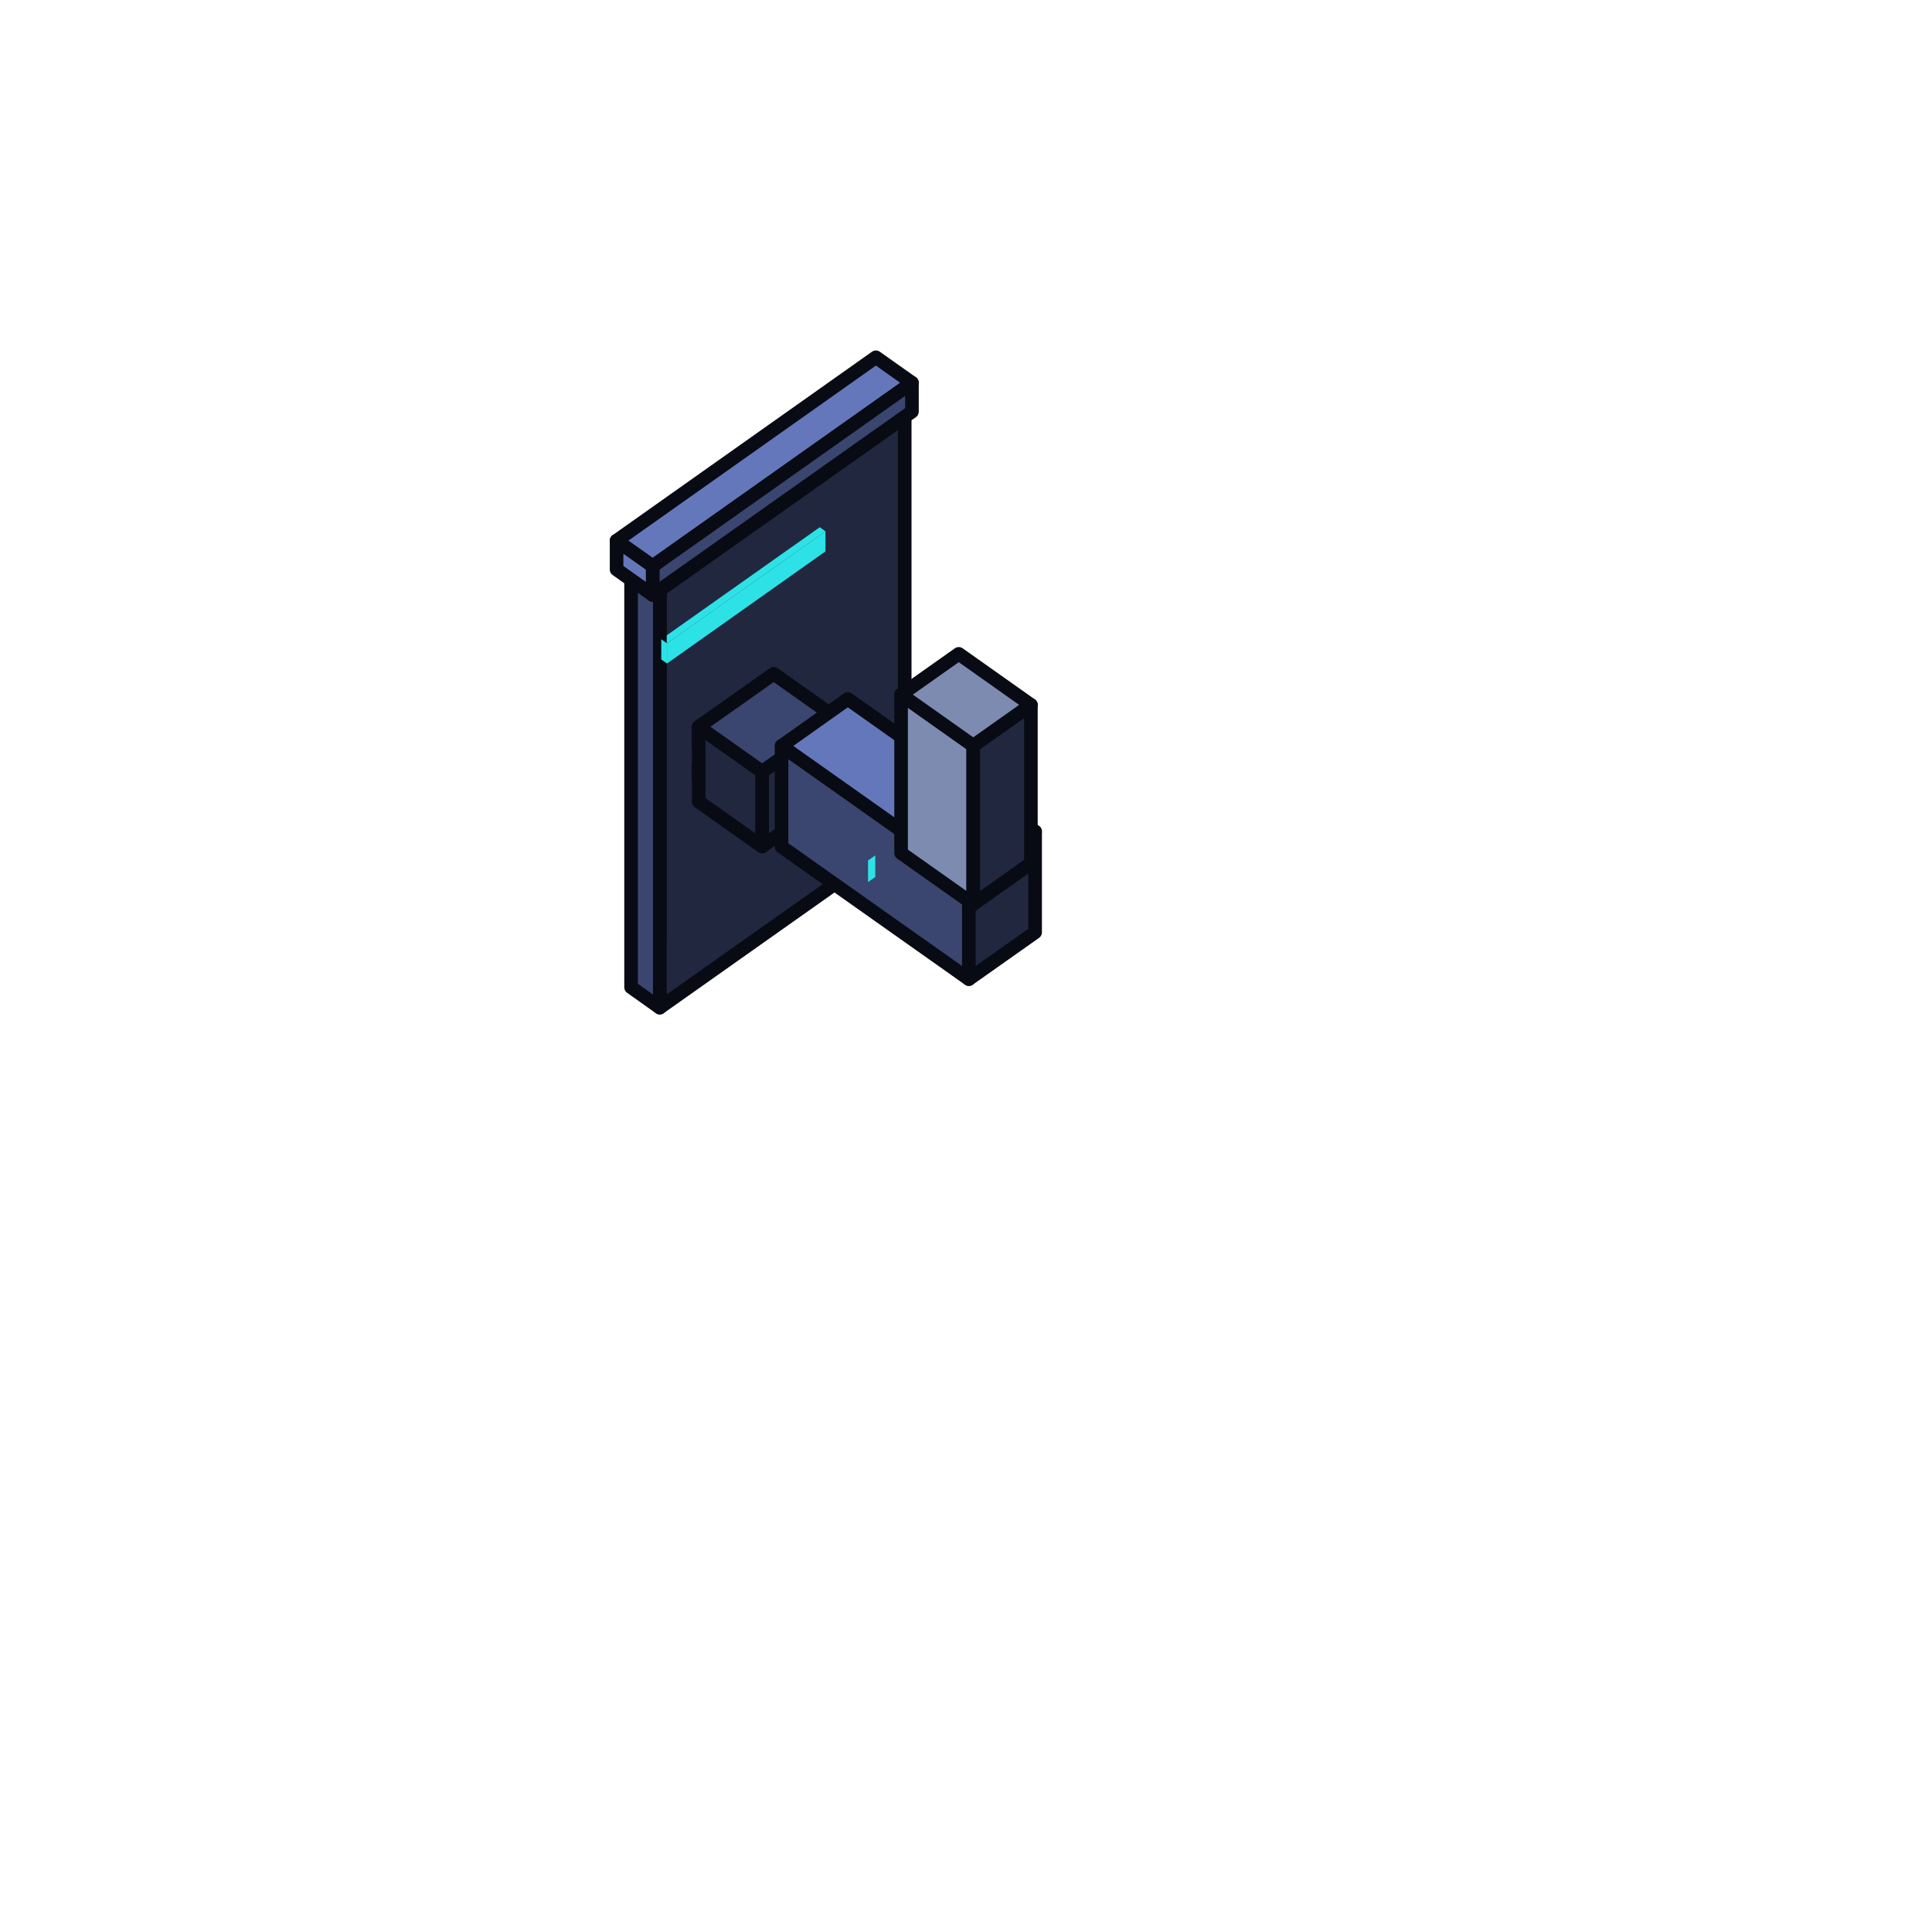
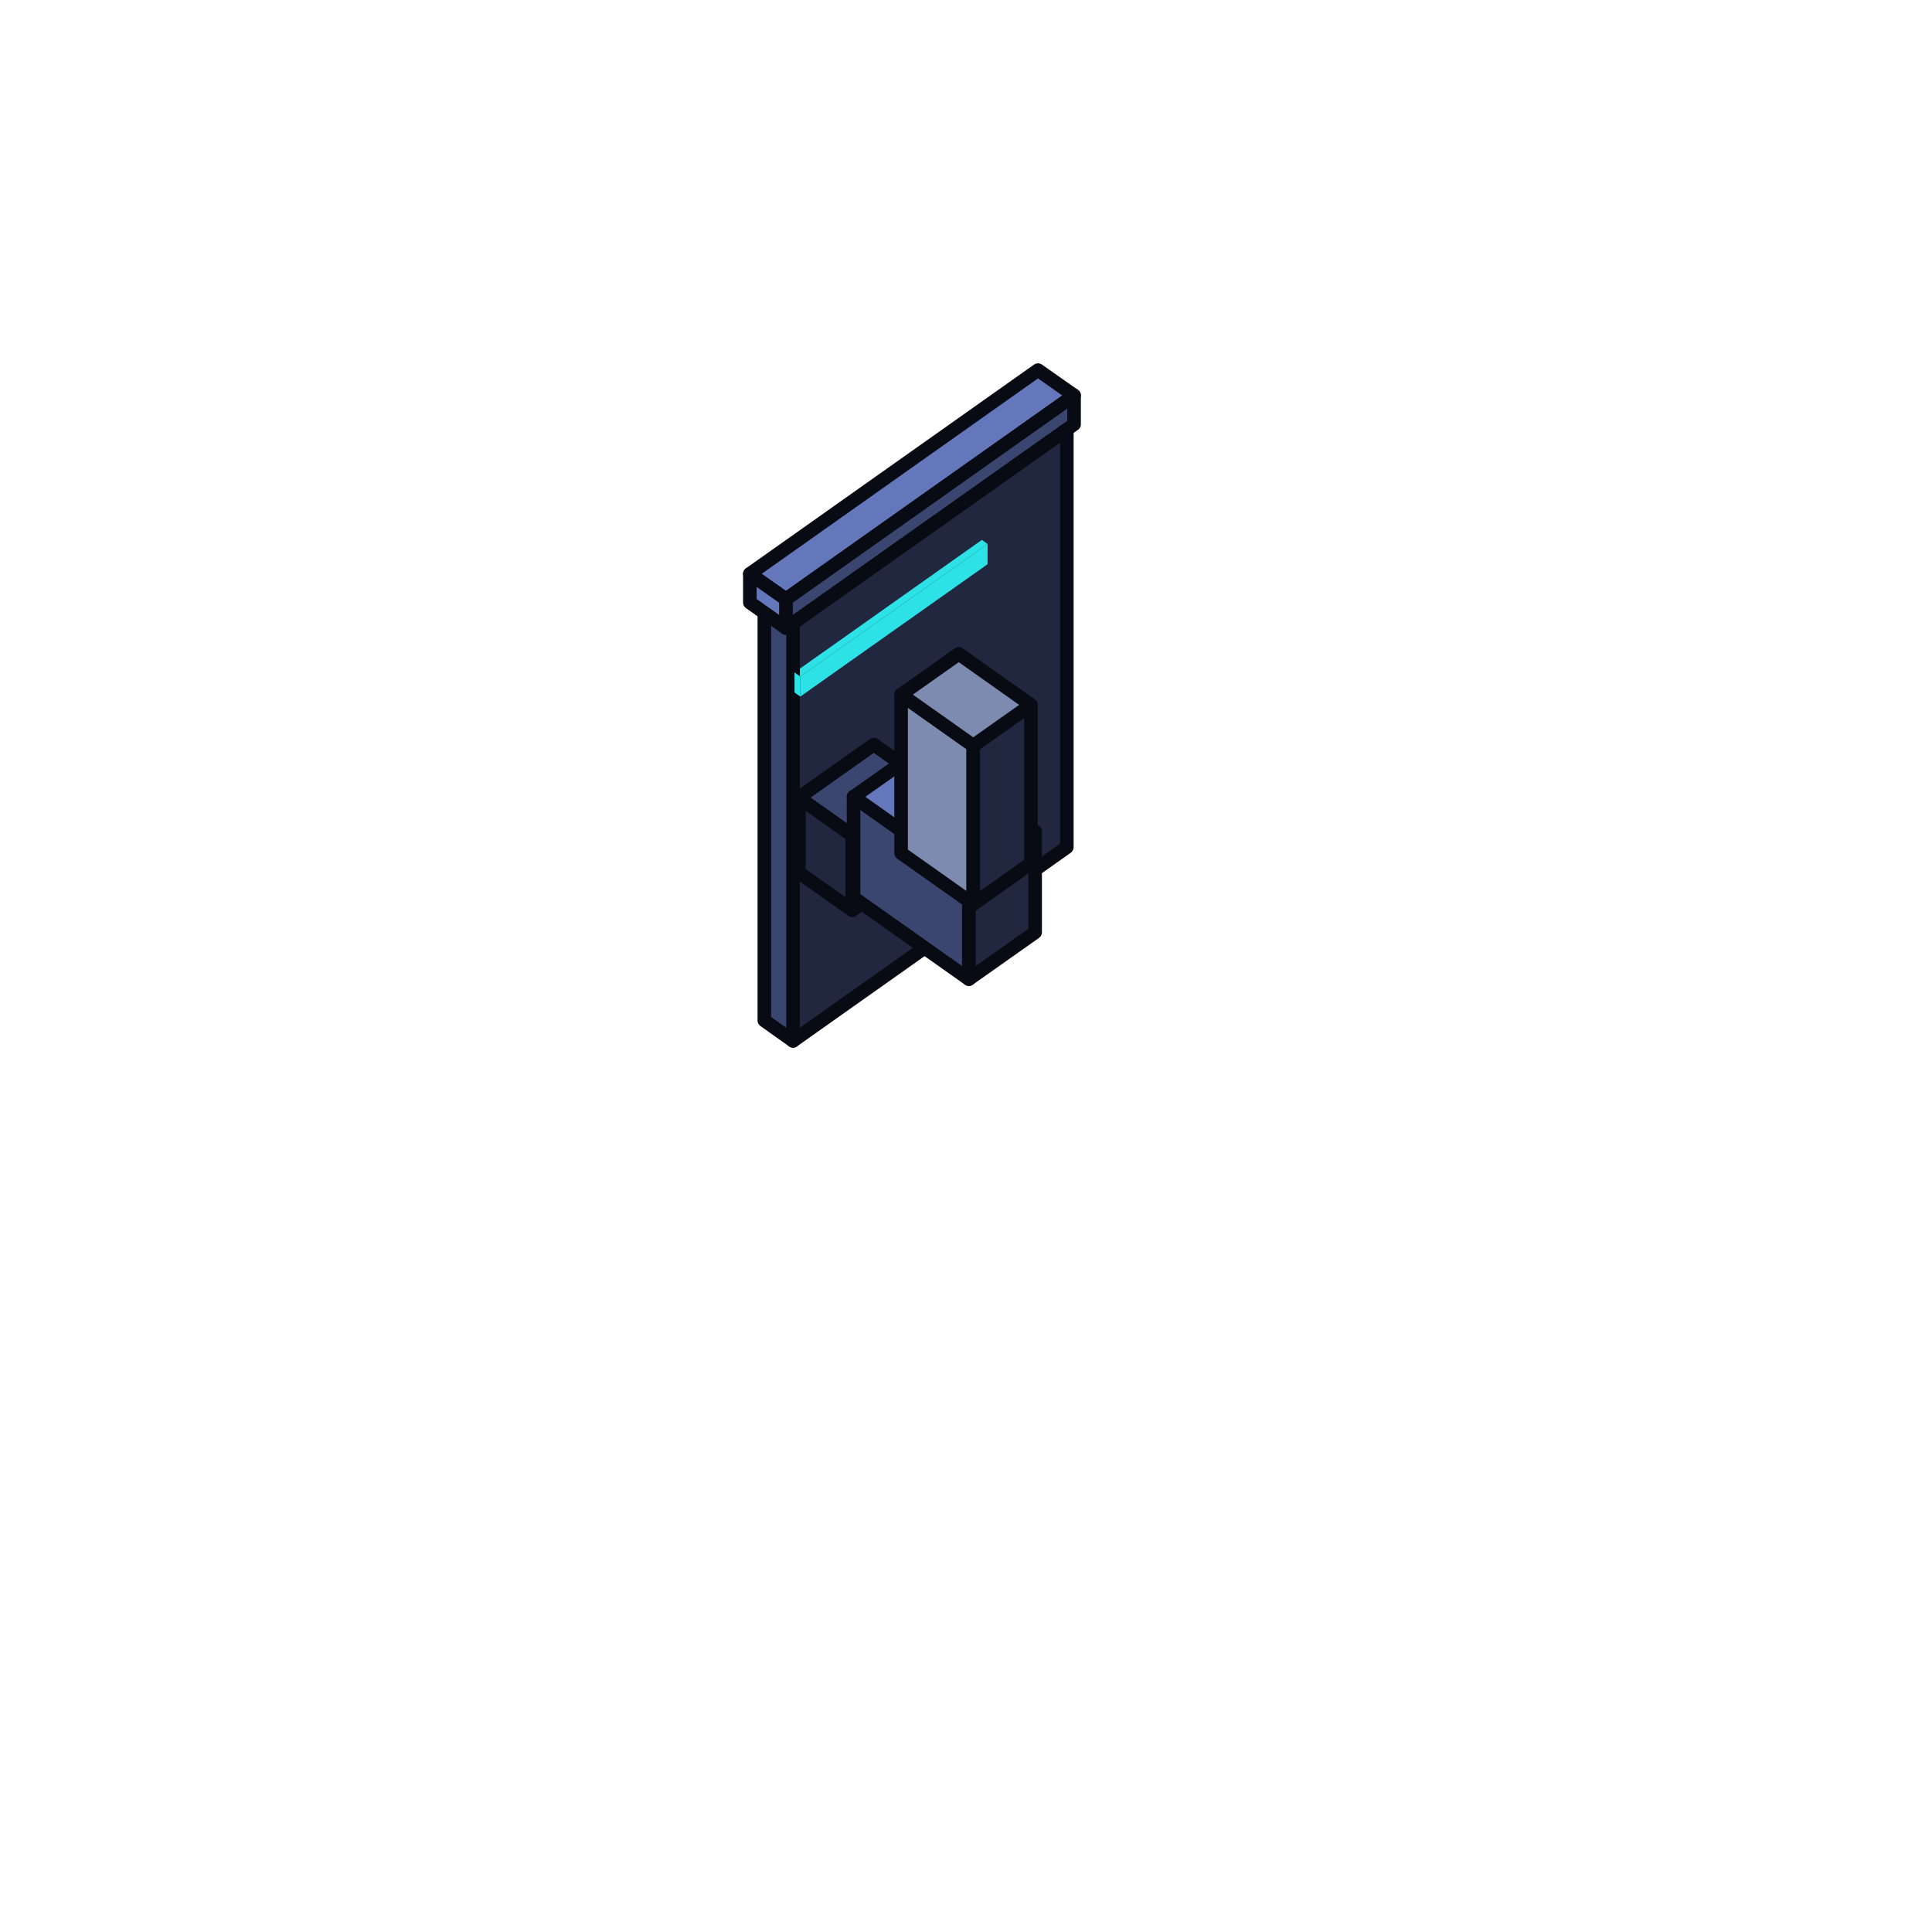
<svg xmlns="http://www.w3.org/2000/svg" viewBox="0 0 128 128" width="128" height="128" data-part-id="eq_deflector" data-type="equipment" data-direction="west">
  <g stroke="#080b13" stroke-width="0.9" stroke-linejoin="round">
-     <path d="M43.71 62.15 L56.12 53.38 L56.12 29.52 L43.71 38.29 Z" fill="#20273f" />
-     <path d="M43.71 66.76 L59.94 55.29 L59.94 27.61 L43.71 39.08 Z" fill="#20273f" />
-     <path d="M46.67 51.89 L50.87 48.92 L50.87 47.97 L46.67 50.94 Z" fill="#3a4670" />
-     <path d="M50.87 47.97 L50.49 47.7 L46.29 50.67 L46.67 50.94 Z" fill="#6477bb" />
-     <path d="M46.29 51.62 L46.67 51.89 L46.67 50.94 L46.29 50.67 Z" fill="#6477bb" />
-     <path d="M46.67 49.79 L50.87 46.82 L50.87 45.86 L46.67 48.83 Z" fill="#3a4670" />
-     <path d="M50.87 45.86 L50.49 45.59 L46.29 48.56 L46.67 48.83 Z" fill="#6477bb" />
-     <path d="M44.19 43.96 L54.69 36.53 L54.69 35.2 L44.19 42.62 Z" fill="#2de2e6" stroke="none" />
-     <path d="M54.69 35.2 L54.31 34.93 L43.81 42.35 L44.19 42.62 Z" fill="#2de2e6" stroke="none" />
-     <path d="M43.24 61.82 L43.71 62.15 L43.71 38.29 L43.24 37.95 Z" fill="#20273f" />
-     <path d="M46.29 49.52 L46.67 49.79 L46.67 48.83 L46.29 48.56 Z" fill="#6477bb" />
-     <path d="M50.49 56.08 L55.46 52.57 L55.46 47.61 L50.49 51.12 Z" fill="#20273f" />
-     <path d="M46.29 53.11 L50.49 56.08 L50.49 51.12 L46.29 48.15 Z" fill="#20273f" />
-     <path d="M55.46 47.61 L51.26 44.64 L46.29 48.15 L50.49 51.12 Z" fill="#3a4670" />
-     <path d="M41.81 65.41 L43.71 66.76 L43.71 39.08 L41.81 37.73 Z" fill="#3a4670" />
-     <path d="M43.81 43.69 L44.19 43.96 L44.19 42.62 L43.81 42.35 Z" fill="#2de2e6" stroke="none" />
-     <path d="M56.12 29.52 L55.65 29.18 L43.24 37.95 L43.71 38.29 Z" fill="#3a4670" />
-     <path d="M52.74 55.06 L57.51 58.44 L57.51 57.01 L52.74 53.63 Z" fill="#2de2e6" stroke="none" />
-     <path d="M57.99 56.67 L53.21 53.29 L52.74 53.63 L57.51 57.01 Z" fill="#2de2e6" stroke="none" />
-     <path d="M59.94 27.61 L58.03 26.26 L41.81 37.73 L43.71 39.08 Z" fill="#6477bb" />
-     <path d="M51.78 56.1 L64.19 64.87 L64.19 58.19 L51.78 49.42 Z" fill="#3a4670" />
-     <path d="M57.51 58.44 L57.99 58.1 L57.99 56.67 L57.51 57.01 Z" fill="#2de2e6" stroke="none" />
-     <path d="M68.58 55.09 L56.17 46.31 L51.78 49.42 L64.19 58.19 Z" fill="#6477bb" />
-     <path d="M60.42 25.36 L58.03 23.67 L40.85 35.82 L43.24 37.51 Z" fill="#6477bb" />
-     <path d="M43.24 39.42 L60.42 27.27 L60.42 25.36 L43.24 37.51 Z" fill="#3a4670" />
+     <path d="M52.54 64.35 L66.86 54.22 L66.86 30.36 L52.54 40.48 Z" fill="#20273f" />
+     <path d="M52.54 68.96 L70.68 56.13 L70.68 28.45 L52.54 41.27 Z" fill="#20273f" />
+     <path d="M53.02 46.15 L65.43 37.38 L65.43 36.04 L53.02 44.82 Z" fill="#2de2e6" stroke="none" />
+     <path d="M65.43 36.04 L65.05 35.77 L52.64 44.55 L53.02 44.82 Z" fill="#2de2e6" stroke="none" />
+     <path d="M52.07 64.01 L52.54 64.35 L52.54 40.48 L52.07 40.15 Z" fill="#20273f" />
+     <path d="M50.64 67.61 L52.54 68.96 L52.54 41.27 L50.64 39.92 Z" fill="#3a4670" />
+     <path d="M56.46 60.3 L61.42 56.79 L61.42 51.83 L56.46 55.34 Z" fill="#20273f" />
+     <path d="M52.64 45.88 L53.02 46.15 L53.02 44.82 L52.64 44.55 Z" fill="#2de2e6" stroke="none" />
+     <path d="M66.86 30.36 L66.39 30.02 L52.07 40.15 L52.54 40.48 Z" fill="#3a4670" />
+     <path d="M52.93 57.81 L56.46 60.3 L56.46 55.34 L52.93 52.84 Z" fill="#20273f" />
+     <path d="M61.42 51.83 L57.89 49.33 L52.93 52.84 L56.46 55.34 Z" fill="#3a4670" />
+     <path d="M70.68 28.45 L68.77 27.1 L50.64 39.92 L52.54 41.27 Z" fill="#6477bb" />
+     <path d="M56.55 59.47 L64.19 64.87 L64.19 58.19 L56.55 52.79 Z" fill="#3a4670" />
+     <path d="M68.58 55.09 L60.95 49.69 L56.55 52.79 L64.19 58.19 Z" fill="#6477bb" />
+     <path d="M71.16 26.2 L68.77 24.52 L49.68 38.02 L52.07 39.7 Z" fill="#6477bb" />
    <path d="M64.19 64.87 L68.58 61.77 L68.58 55.09 L64.19 58.19 Z" fill="#20273f" />
-     <path d="M40.85 37.73 L43.24 39.42 L43.24 37.51 L40.85 35.82 Z" fill="#6477bb" />
+     <path d="M52.07 41.61 L71.16 28.11 L71.16 26.2 L52.07 39.7 Z" fill="#3a4670" />
    <path d="M59.7 56.52 L64.48 59.9 L64.48 49.4 L59.7 46.02 Z" fill="#7d8bb0" />
    <path d="M64.48 59.9 L68.3 57.2 L68.3 46.7 L64.48 49.4 Z" fill="#20273f" />
+     <path d="M49.68 39.92 L52.07 41.61 L52.07 39.7 L49.68 38.02 Z" fill="#6477bb" />
    <path d="M68.3 46.7 L63.52 43.32 L59.7 46.02 L64.48 49.4 Z" fill="#7d8bb0" />
  </g>
</svg>
